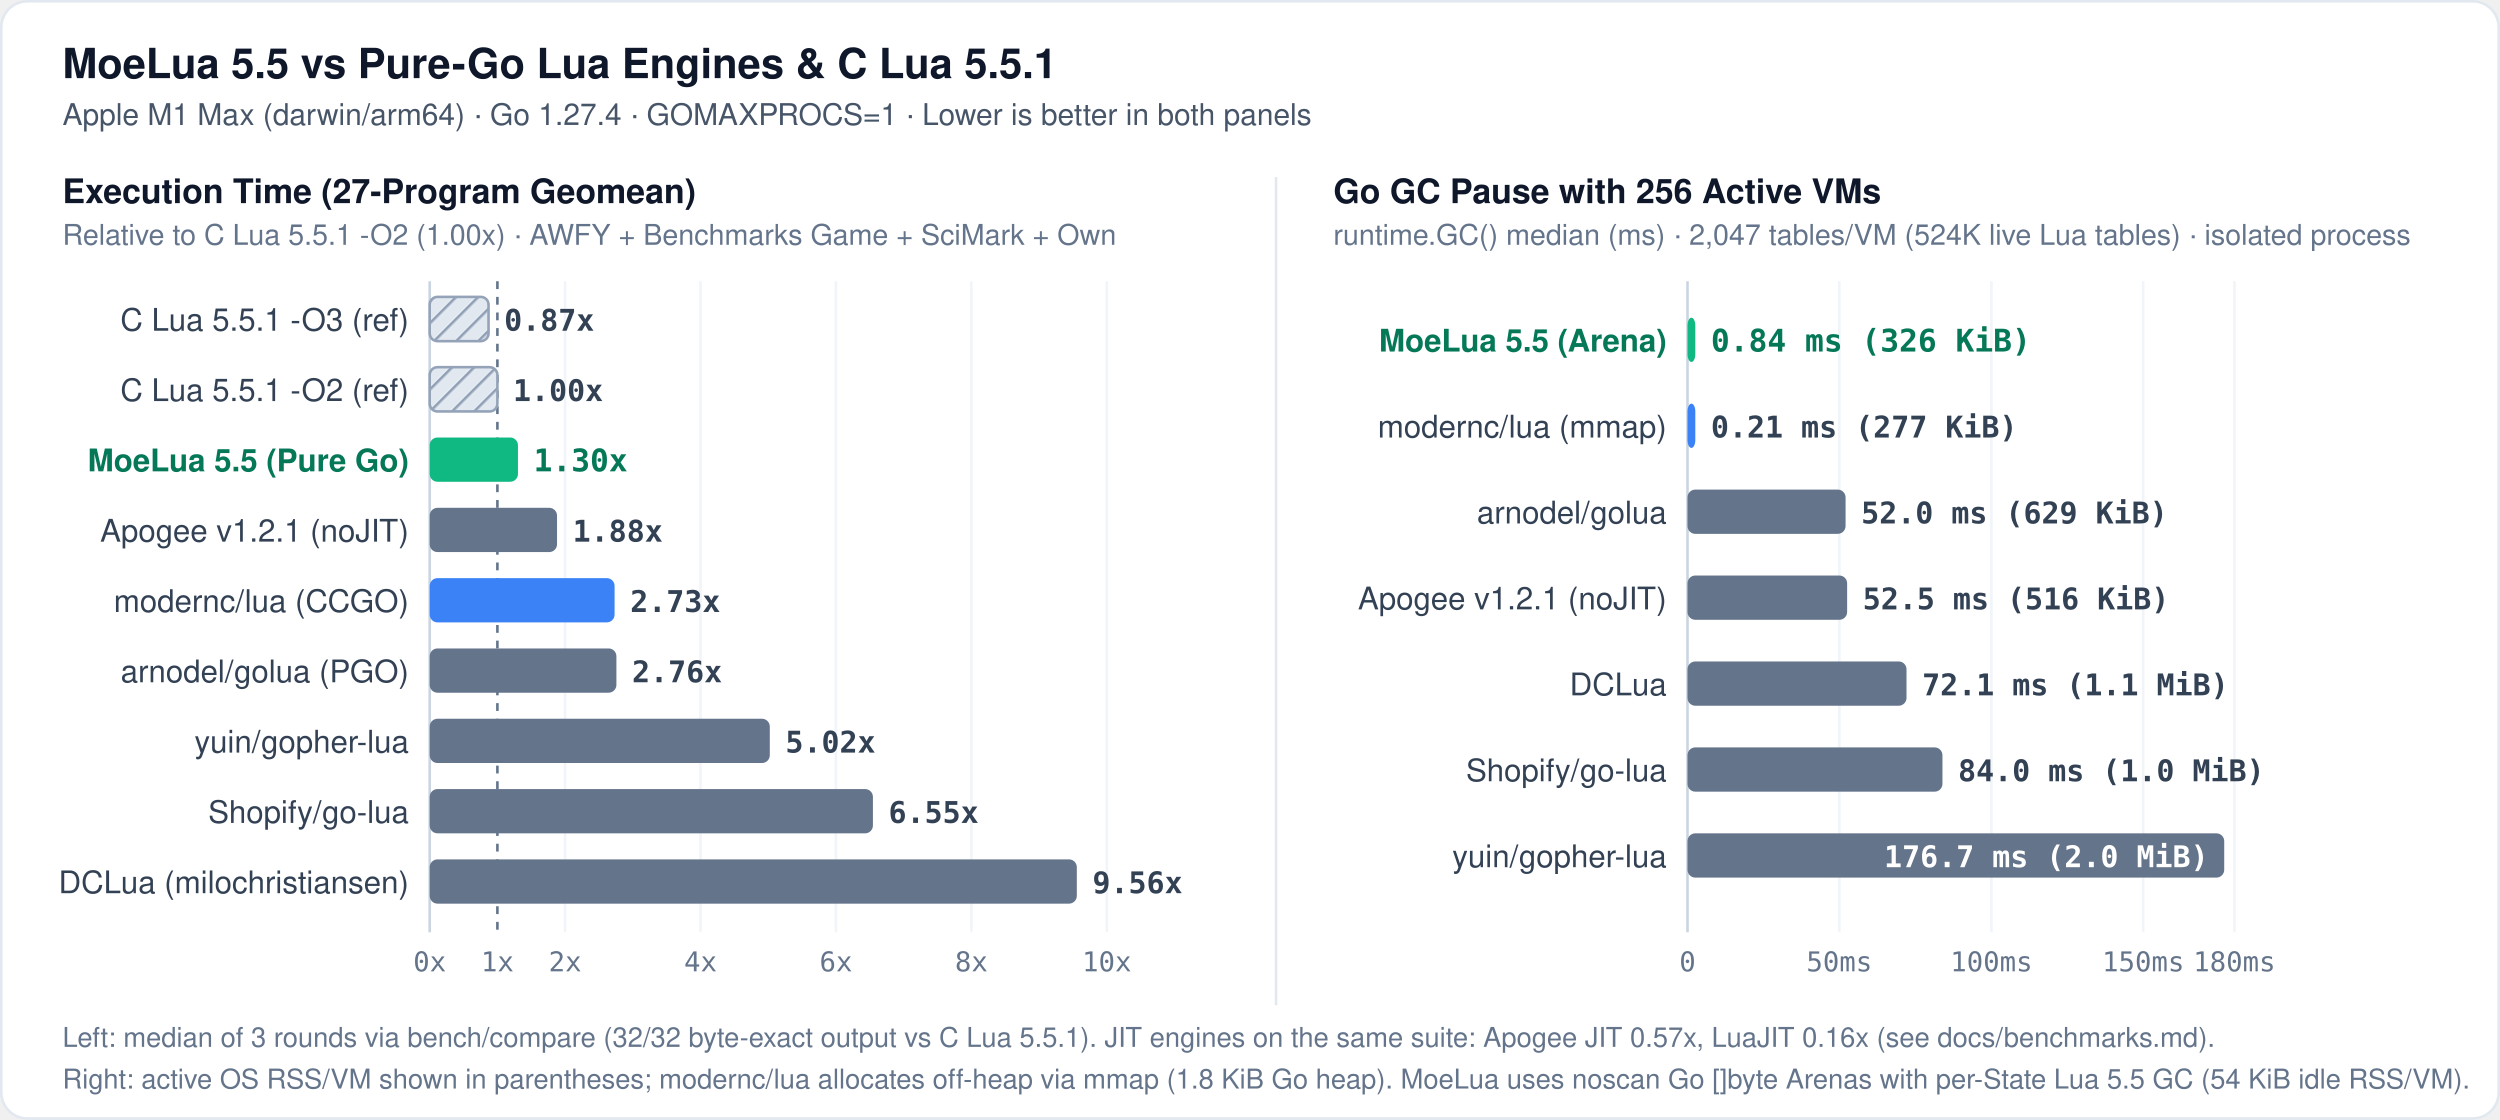
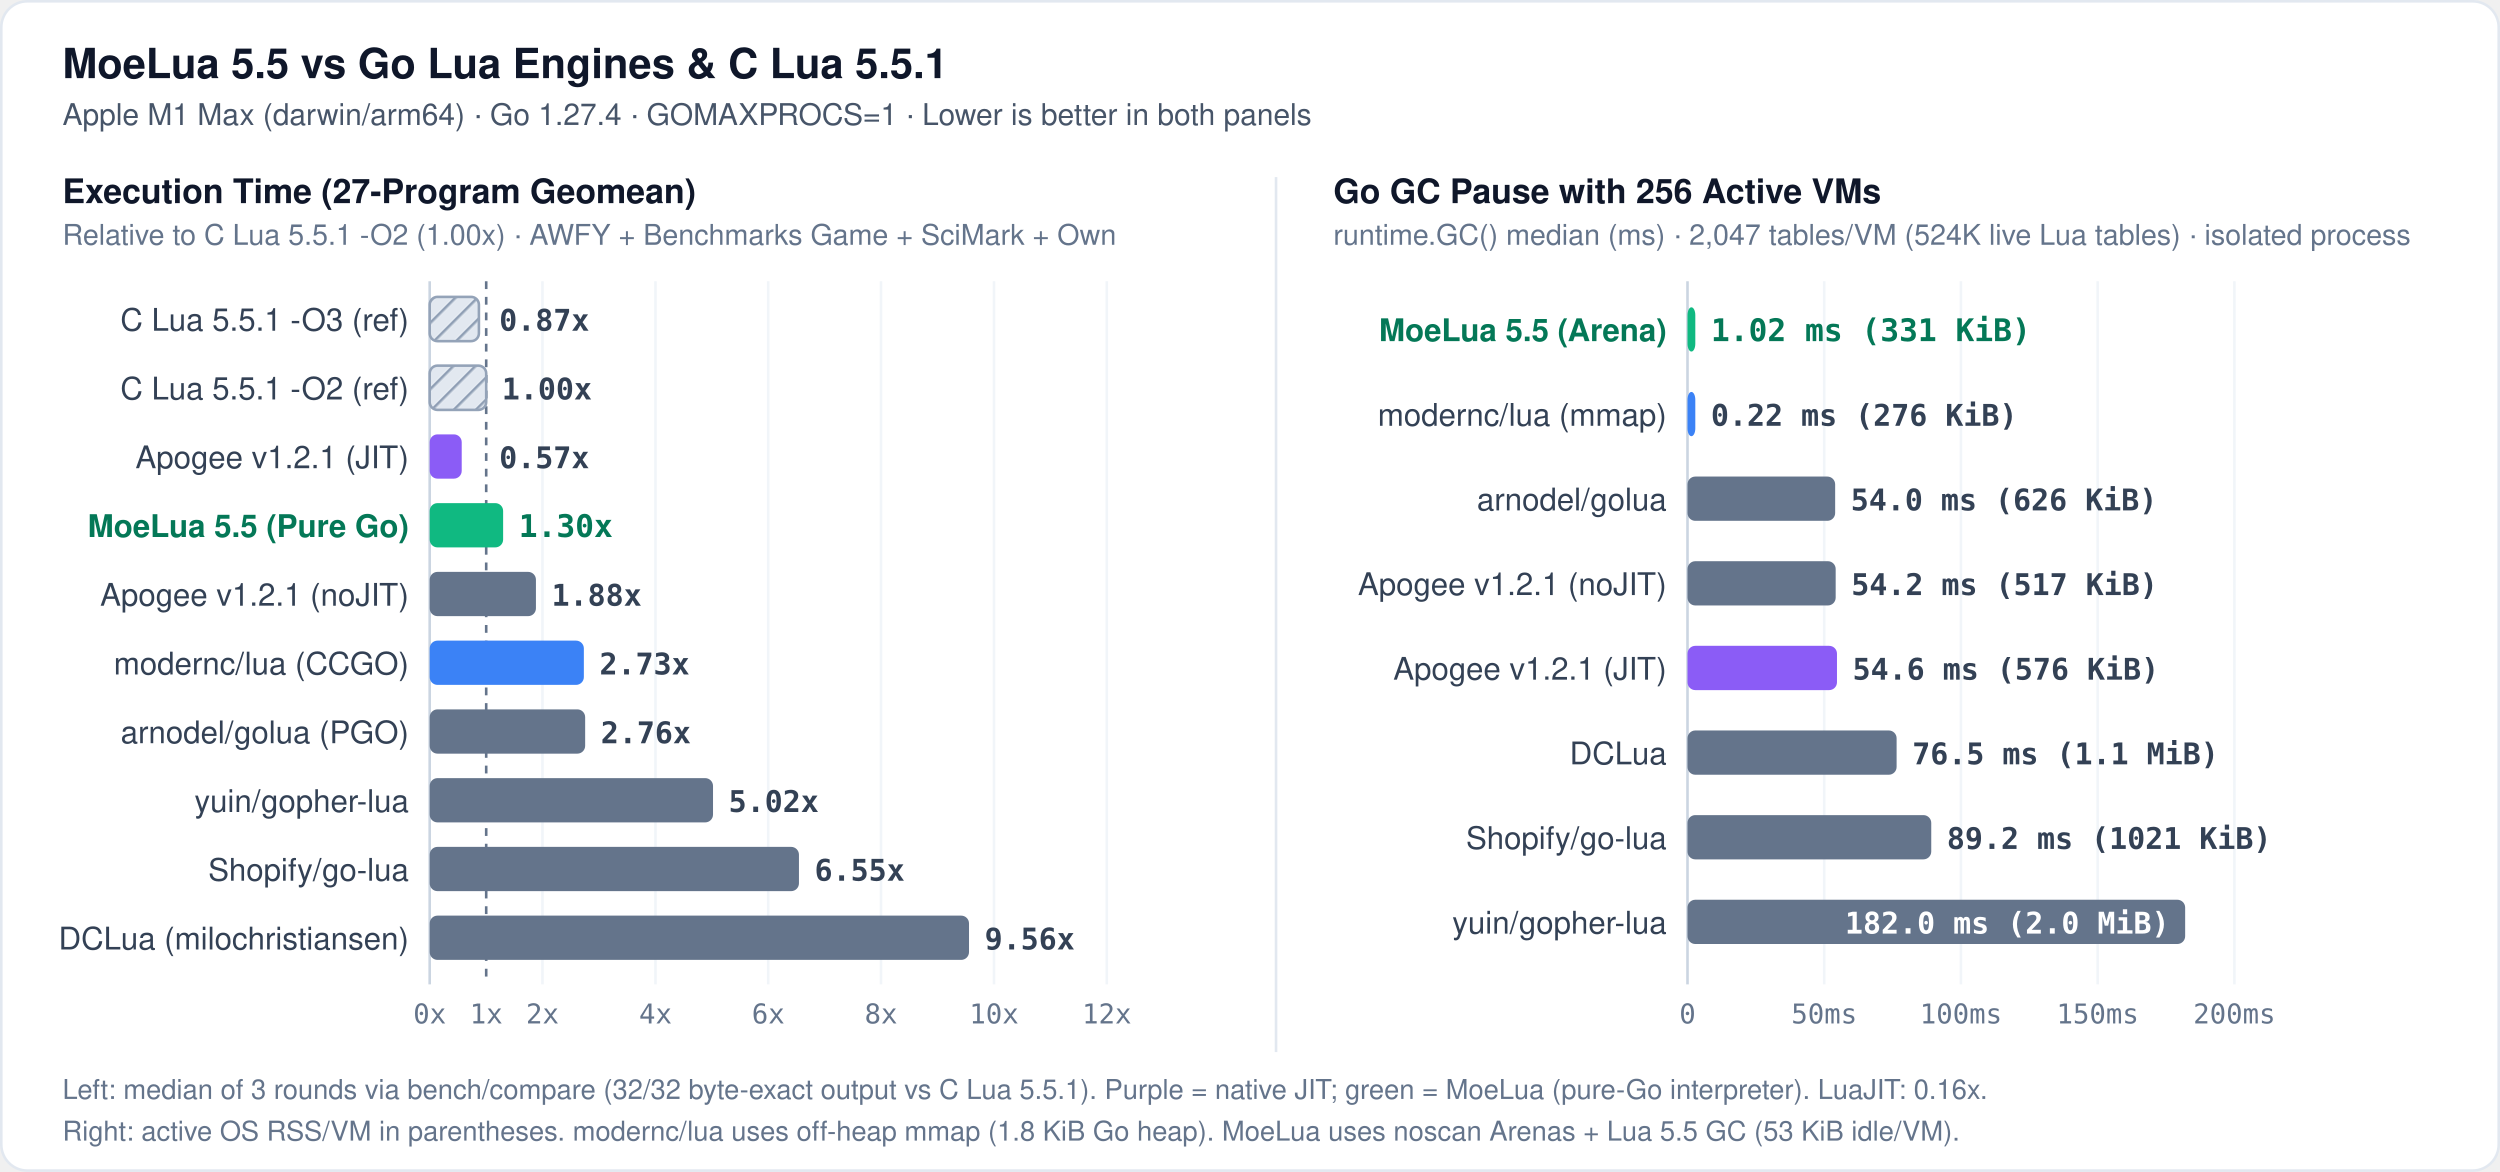
- <svg xmlns="http://www.w3.org/2000/svg" width="960" height="430" viewBox="0 0 960 430" role="img" aria-label="MoeLua 5.5 cross-engine benchmark: 27-program execution time relative to C Lua 5.5.1 -O2 and 256-VM Go GC pause">
+ <svg xmlns="http://www.w3.org/2000/svg" width="960" height="450" viewBox="0 0 960 450" role="img" aria-label="MoeLua 5.5 cross-engine benchmark: 27-program execution time relative to C Lua 5.5.1 -O2 and 256-VM Go GC pause">
  <defs>
    <pattern id="hatch" width="6" height="6" patternUnits="userSpaceOnUse" patternTransform="rotate(45)">
      <rect width="6" height="6" fill="#e2e8f0" />
      <line x1="0" y1="0" x2="0" y2="6" stroke="#94a3b8" stroke-width="2" />
    </pattern>
    <style>
      .bg { fill: #ffffff; }
      .border { fill: none; stroke: #e2e8f0; stroke-width: 1; }
      .title { font: 700 16px -apple-system, BlinkMacSystemFont, "Segoe UI", Helvetica, Arial, sans-serif; fill: #0f172a; }
      .subtitle { font: 400 11.5px -apple-system, BlinkMacSystemFont, "Segoe UI", Helvetica, Arial, sans-serif; fill: #475569; }
      .panel-title { font: 700 13px -apple-system, BlinkMacSystemFont, "Segoe UI", Helvetica, Arial, sans-serif; fill: #0f172a; }
      .panel-sub { font: 400 11px -apple-system, BlinkMacSystemFont, "Segoe UI", Helvetica, Arial, sans-serif; fill: #64748b; }
      .label { font: 500 12px -apple-system, BlinkMacSystemFont, "Segoe UI", Helvetica, Arial, sans-serif; fill: #334155; text-anchor: end; }
      .label-hi { font: 700 12px -apple-system, BlinkMacSystemFont, "Segoe UI", Helvetica, Arial, sans-serif; fill: #047857; text-anchor: end; }
      .val { font: 600 11.5px ui-monospace, SFMono-Regular, Menlo, Consolas, monospace; fill: #334155; }
      .val-hi { font: 700 12px ui-monospace, SFMono-Regular, Menlo, Consolas, monospace; fill: #047857; }
-       .val-sub { font: 400 10.5px ui-monospace, SFMono-Regular, Menlo, Consolas, monospace; fill: #64748b; }
      .grid { stroke: #f1f5f9; stroke-width: 1; }
      .axis { stroke: #cbd5e1; stroke-width: 1; }
      .refline { stroke: #64748b; stroke-width: 1; stroke-dasharray: 3 3; }
      .tick { font: 400 10.5px ui-monospace, SFMono-Regular, Menlo, Consolas, monospace; fill: #64748b; text-anchor: middle; }
      .foot { font: 400 10.5px -apple-system, BlinkMacSystemFont, "Segoe UI", Helvetica, Arial, sans-serif; fill: #64748b; }
      .bar-moe { fill: #10b981; }
+       .bar-jit { fill: #8b5cf6; }
      .bar-other { fill: #64748b; }
      .bar-ccgo { fill: #3b82f6; }
      .bar-ref { fill: url(#hatch); stroke: #94a3b8; stroke-width: 1; }
    </style>
  </defs>
-   <rect x="0.5" y="0.5" width="959" height="429" rx="10" class="bg" />
-   <rect x="0.5" y="0.5" width="959" height="429" rx="10" class="border" />
-   <text x="24" y="30" class="title">MoeLua 5.5 vs Pure-Go Lua Engines &amp; C Lua 5.5.1</text>
+   <rect x="0.5" y="0.5" width="959" height="449" rx="10" class="bg" />
+   <rect x="0.5" y="0.5" width="959" height="449" rx="10" class="border" />
+   <text x="24" y="30" class="title">MoeLua 5.5 vs Go Lua Engines &amp; C Lua 5.5.1</text>
  <text x="24" y="48" class="subtitle">Apple M1 Max (darwin/arm64) · Go 1.27.4 · GOMAXPROCS=1 · Lower is better in both panels</text>
-   <line x1="490" y1="68" x2="490" y2="386" stroke="#e2e8f0" stroke-width="1" />
+   <line x1="490" y1="68" x2="490" y2="404" stroke="#e2e8f0" stroke-width="1" />
  <text x="24" y="78" class="panel-title">Execution Time (27-Program Geomean)</text>
  <text x="24" y="94" class="panel-sub">Relative to C Lua 5.5.1 -O2 (1.00x) · AWFY + Benchmarks Game + SciMark + Own</text>
-   <line x1="165" y1="108" x2="165" y2="358" class="axis" />
-   <line x1="191" y1="108" x2="191" y2="358" class="refline" />
-   <line x1="217" y1="108" x2="217" y2="358" class="grid" />
-   <line x1="269" y1="108" x2="269" y2="358" class="grid" />
-   <line x1="321" y1="108" x2="321" y2="358" class="grid" />
-   <line x1="373" y1="108" x2="373" y2="358" class="grid" />
-   <line x1="425" y1="108" x2="425" y2="358" class="grid" />
-   <text x="165" y="373" class="tick">0x</text>
-   <text x="191" y="373" class="tick">1x</text>
-   <text x="217" y="373" class="tick">2x</text>
-   <text x="269" y="373" class="tick">4x</text>
-   <text x="321" y="373" class="tick">6x</text>
-   <text x="373" y="373" class="tick">8x</text>
-   <text x="425" y="373" class="tick">10x</text>
-   <text x="157" y="127" class="label">C Lua 5.5.1 -O3 (ref)</text>
-   <rect x="165" y="114" width="22.6" height="17" rx="3" class="bar-ref" />
-   <text x="193.6" y="127" class="val">0.87x</text>
-   <text x="157" y="154" class="label">C Lua 5.5.1 -O2 (ref)</text>
-   <rect x="165" y="141" width="26.0" height="17" rx="3" class="bar-ref" />
-   <text x="197.0" y="154" class="val">1.00x</text>
-   <text x="157" y="181" class="label-hi">MoeLua 5.5 (Pure Go)</text>
-   <rect x="165" y="168" width="33.9" height="17" rx="3" class="bar-moe" />
-   <text x="204.9" y="181" class="val-hi">1.30x</text>
-   <text x="157" y="208" class="label">Apogee v1.2.1 (noJIT)</text>
-   <rect x="165" y="195" width="48.9" height="17" rx="3" class="bar-other" />
-   <text x="219.9" y="208" class="val">1.88x</text>
-   <text x="157" y="235" class="label">modernc/lua (CCGO)</text>
-   <rect x="165" y="222" width="71.0" height="17" rx="3" class="bar-ccgo" />
-   <text x="242.0" y="235" class="val">2.73x</text>
-   <text x="157" y="262" class="label">arnodel/golua (PGO)</text>
-   <rect x="165" y="249" width="71.7" height="17" rx="3" class="bar-other" />
-   <text x="242.7" y="262" class="val">2.76x</text>
-   <text x="157" y="289" class="label">yuin/gopher-lua</text>
-   <rect x="165" y="276" width="130.6" height="17" rx="3" class="bar-other" />
-   <text x="301.6" y="289" class="val">5.02x</text>
-   <text x="157" y="316" class="label">Shopify/go-lua</text>
-   <rect x="165" y="303" width="170.2" height="17" rx="3" class="bar-other" />
-   <text x="341.2" y="316" class="val">6.55x</text>
-   <text x="157" y="343" class="label">DCLua (milochristiansen)</text>
-   <rect x="165" y="330" width="248.5" height="17" rx="3" class="bar-other" />
-   <text x="419.5" y="343" class="val">9.56x</text>
+   <line x1="165.0" y1="108.0" x2="165.0" y2="378.0" class="axis" />
+   <line x1="186.7" y1="108.0" x2="186.7" y2="378.0" class="refline" />
+   <text x="165.0" y="393" class="tick">0x</text>
+   <text x="186.7" y="393" class="tick">1x</text>
+   <line x1="208.3" y1="108.0" x2="208.3" y2="378.0" class="grid" />
+   <text x="208.3" y="393" class="tick">2x</text>
+   <line x1="251.7" y1="108.0" x2="251.7" y2="378.0" class="grid" />
+   <text x="251.7" y="393" class="tick">4x</text>
+   <line x1="295.0" y1="108.0" x2="295.0" y2="378.0" class="grid" />
+   <text x="295.0" y="393" class="tick">6x</text>
+   <line x1="338.3" y1="108.0" x2="338.3" y2="378.0" class="grid" />
+   <text x="338.3" y="393" class="tick">8x</text>
+   <line x1="381.7" y1="108.0" x2="381.7" y2="378.0" class="grid" />
+   <text x="381.7" y="393" class="tick">10x</text>
+   <line x1="425.0" y1="108.0" x2="425.0" y2="378.0" class="grid" />
+   <text x="425.0" y="393" class="tick">12x</text>
+   <text x="157" y="127.0" class="label">C Lua 5.5.1 -O3 (ref)</text>
+   <rect x="165.0" y="114.0" width="18.9" height="17.0" rx="3" class="bar-ref" />
+   <text x="191.7" y="127.0" class="val">0.87x</text>
+   <text x="157" y="153.4" class="label">C Lua 5.5.1 -O2 (ref)</text>
+   <rect x="165.0" y="140.4" width="21.7" height="17.0" rx="3" class="bar-ref" />
+   <text x="192.7" y="153.4" class="val">1.00x</text>
+   <text x="157" y="179.8" class="label">Apogee v1.2.1 (JIT)</text>
+   <rect x="165.0" y="166.8" width="12.3" height="17.0" rx="3" class="bar-jit" />
+   <text x="191.7" y="179.8" class="val">0.57x</text>
+   <text x="157" y="206.2" class="label-hi">MoeLua 5.5 (Pure Go)</text>
+   <rect x="165.0" y="193.2" width="28.2" height="17.0" rx="3" class="bar-moe" />
+   <text x="199.2" y="206.2" class="val-hi">1.30x</text>
+   <text x="157" y="232.6" class="label">Apogee v1.2.1 (noJIT)</text>
+   <rect x="165.0" y="219.6" width="40.8" height="17.0" rx="3" class="bar-other" />
+   <text x="211.8" y="232.6" class="val">1.88x</text>
+   <text x="157" y="259.0" class="label">modernc/lua (CCGO)</text>
+   <rect x="165.0" y="246.0" width="59.2" height="17.0" rx="3" class="bar-ccgo" />
+   <text x="230.2" y="259.0" class="val">2.73x</text>
+   <text x="157" y="285.4" class="label">arnodel/golua (PGO)</text>
+   <rect x="165.0" y="272.4" width="59.7" height="17.0" rx="3" class="bar-other" />
+   <text x="230.7" y="285.4" class="val">2.76x</text>
+   <text x="157" y="311.8" class="label">yuin/gopher-lua</text>
+   <rect x="165.0" y="298.8" width="108.8" height="17.0" rx="3" class="bar-other" />
+   <text x="279.8" y="311.8" class="val">5.02x</text>
+   <text x="157" y="338.2" class="label">Shopify/go-lua</text>
+   <rect x="165.0" y="325.2" width="141.8" height="17.0" rx="3" class="bar-other" />
+   <text x="312.8" y="338.2" class="val">6.55x</text>
+   <text x="157" y="364.6" class="label">DCLua (milochristiansen)</text>
+   <rect x="165.0" y="351.6" width="207.1" height="17.0" rx="3" class="bar-other" />
+   <text x="378.1" y="364.6" class="val">9.56x</text>
  <text x="512" y="78" class="panel-title">Go GC Pause with 256 Active VMs</text>
  <text x="512" y="94" class="panel-sub">runtime.GC() median (ms) · 2,047 tables/VM (524K live Lua tables) · isolated process</text>
-   <line x1="648" y1="108" x2="648" y2="358" class="axis" />
-   <line x1="706.3" y1="108" x2="706.3" y2="358" class="grid" />
-   <line x1="764.7" y1="108" x2="764.7" y2="358" class="grid" />
-   <line x1="823.0" y1="108" x2="823.0" y2="358" class="grid" />
-   <line x1="858.0" y1="108" x2="858.0" y2="358" class="grid" />
-   <text x="648" y="373" class="tick">0</text>
-   <text x="706.3" y="373" class="tick">50ms</text>
-   <text x="764.7" y="373" class="tick">100ms</text>
-   <text x="823.0" y="373" class="tick">150ms</text>
-   <text x="858.0" y="373" class="tick">180ms</text>
-   <text x="640" y="135" class="label-hi">MoeLua 5.5 (Arena)</text>
-   <rect x="648" y="122" width="3.0" height="17" rx="3" class="bar-moe" />
-   <text x="657.0" y="135" class="val-hi">0.84 ms (326 KiB)</text>
-   <text x="640" y="168" class="label">modernc/lua (mmap)</text>
-   <rect x="648" y="155" width="3.0" height="17" rx="3" class="bar-ccgo" />
-   <text x="657.0" y="168" class="val">0.21 ms (277 KiB)</text>
-   <text x="640" y="201" class="label">arnodel/golua</text>
-   <rect x="648" y="188" width="60.7" height="17" rx="3" class="bar-other" />
-   <text x="714.7" y="201" class="val">52.0 ms (629 KiB)</text>
-   <text x="640" y="234" class="label">Apogee v1.2.1 (noJIT)</text>
-   <rect x="648" y="221" width="61.3" height="17" rx="3" class="bar-other" />
-   <text x="715.3" y="234" class="val">52.5 ms (516 KiB)</text>
-   <text x="640" y="267" class="label">DCLua</text>
-   <rect x="648" y="254" width="84.1" height="17" rx="3" class="bar-other" />
-   <text x="738.1" y="267" class="val">72.1 ms (1.1 MiB)</text>
-   <text x="640" y="300" class="label">Shopify/go-lua</text>
-   <rect x="648" y="287" width="97.9" height="17" rx="3" class="bar-other" />
-   <text x="751.9" y="300" class="val">84.0 ms (1.0 MiB)</text>
-   <text x="640" y="333" class="label">yuin/gopher-lua</text>
-   <rect x="648" y="320" width="206.1" height="17" rx="3" class="bar-other" />
-   <text x="848.1" y="333" class="val" style="fill:#ffffff;text-anchor:end">176.7 ms (2.0 MiB)</text>
-   <text x="24" y="402" class="foot">Left: median of 3 rounds via bench/compare (32/32 byte-exact output vs C Lua 5.5.1). JIT engines on the same suite: Apogee JIT 0.57x, LuaJIT 0.16x (see docs/benchmarks.md).</text>
-   <text x="24" y="418" class="foot">Right: active OS RSS/VM shown in parentheses; modernc/lua allocates off-heap via mmap (1.8 KiB Go heap). MoeLua uses noscan Go []byte Arenas with per-State Lua 5.5 GC (54 KiB idle RSS/VM).</text>
+   <line x1="648.0" y1="108.0" x2="648.0" y2="378.0" class="axis" />
+   <text x="648.0" y="393" class="tick">0</text>
+   <line x1="700.5" y1="108.0" x2="700.5" y2="378.0" class="grid" />
+   <text x="700.5" y="393" class="tick">50ms</text>
+   <line x1="753.0" y1="108.0" x2="753.0" y2="378.0" class="grid" />
+   <text x="753.0" y="393" class="tick">100ms</text>
+   <line x1="805.5" y1="108.0" x2="805.5" y2="378.0" class="grid" />
+   <text x="805.5" y="393" class="tick">150ms</text>
+   <line x1="858.0" y1="108.0" x2="858.0" y2="378.0" class="grid" />
+   <text x="858.0" y="393" class="tick">200ms</text>
+   <text x="640" y="131.0" class="label-hi">MoeLua 5.5 (Arena)</text>
+   <rect x="648.0" y="118.0" width="3.0" height="17.0" rx="3" class="bar-moe" />
+   <text x="657.0" y="131.0" class="val-hi">1.02 ms (331 KiB)</text>
+   <text x="640" y="163.5" class="label">modernc/lua (mmap)</text>
+   <rect x="648.0" y="150.5" width="3.0" height="17.0" rx="3" class="bar-ccgo" />
+   <text x="657.0" y="163.5" class="val">0.22 ms (276 KiB)</text>
+   <text x="640" y="196.0" class="label">arnodel/golua</text>
+   <rect x="648.0" y="183.0" width="56.7" height="17.0" rx="3" class="bar-other" />
+   <text x="710.7" y="196.0" class="val">54.0 ms (626 KiB)</text>
+   <text x="640" y="228.5" class="label">Apogee v1.2.1 (noJIT)</text>
+   <rect x="648.0" y="215.5" width="56.9" height="17.0" rx="3" class="bar-other" />
+   <text x="710.9" y="228.5" class="val">54.2 ms (517 KiB)</text>
+   <text x="640" y="261.0" class="label">Apogee v1.2.1 (JIT)</text>
+   <rect x="648.0" y="248.0" width="57.4" height="17.0" rx="3" class="bar-jit" />
+   <text x="711.4" y="261.0" class="val">54.6 ms (576 KiB)</text>
+   <text x="640" y="293.5" class="label">DCLua</text>
+   <rect x="648.0" y="280.5" width="80.3" height="17.0" rx="3" class="bar-other" />
+   <text x="734.3" y="293.5" class="val">76.5 ms (1.1 MiB)</text>
+   <text x="640" y="326.0" class="label">Shopify/go-lua</text>
+   <rect x="648.0" y="313.0" width="93.6" height="17.0" rx="3" class="bar-other" />
+   <text x="747.6" y="326.0" class="val">89.2 ms (1021 KiB)</text>
+   <text x="640" y="358.5" class="label">yuin/gopher-lua</text>
+   <rect x="648.0" y="345.5" width="191.1" height="17.0" rx="3" class="bar-other" />
+   <text x="833.1" y="358.5" class="val" style="fill:#ffffff;text-anchor:end">182.0 ms (2.0 MiB)</text>
+   <text x="24" y="422" class="foot">Left: median of 3 rounds via bench/compare (32/32 byte-exact output vs C Lua 5.5.1). Purple = native JIT; green = MoeLua (pure-Go interpreter). LuaJIT: 0.16x.</text>
+   <text x="24" y="438" class="foot">Right: active OS RSS/VM in parentheses. modernc/lua uses off-heap mmap (1.8 KiB Go heap). MoeLua uses noscan Arenas + Lua 5.5 GC (53 KiB idle/VM).</text>
</svg>
